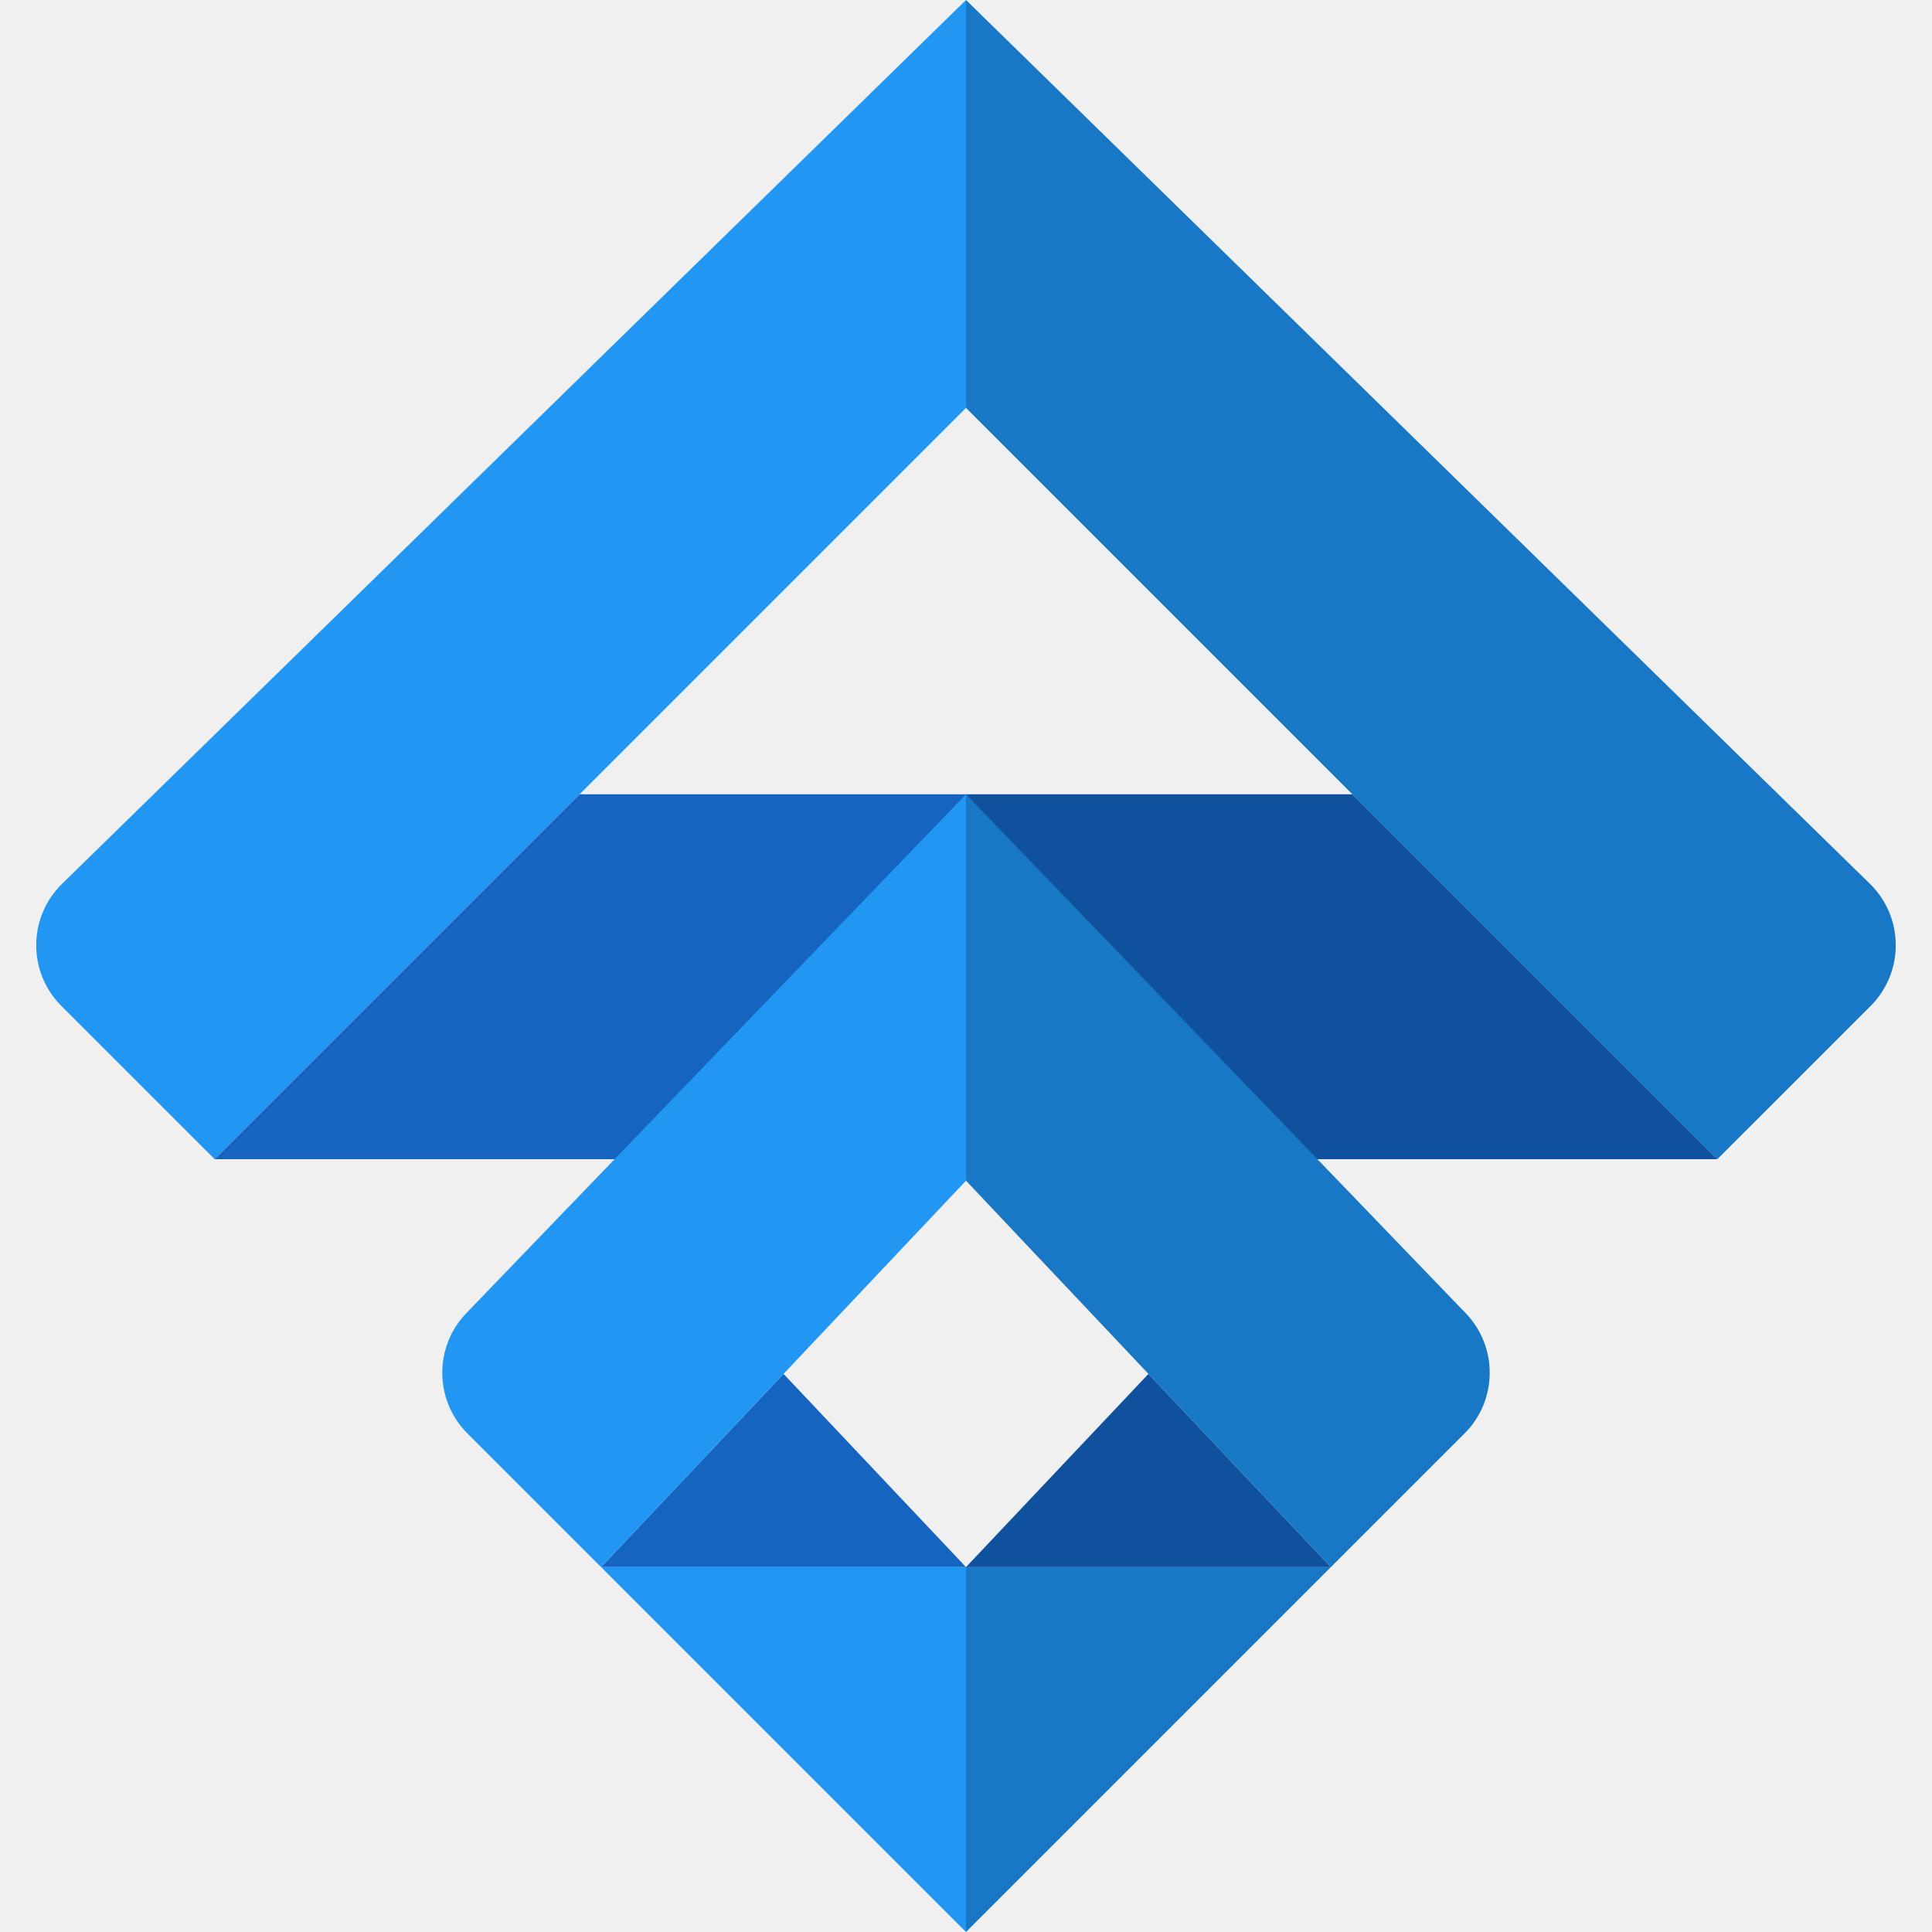
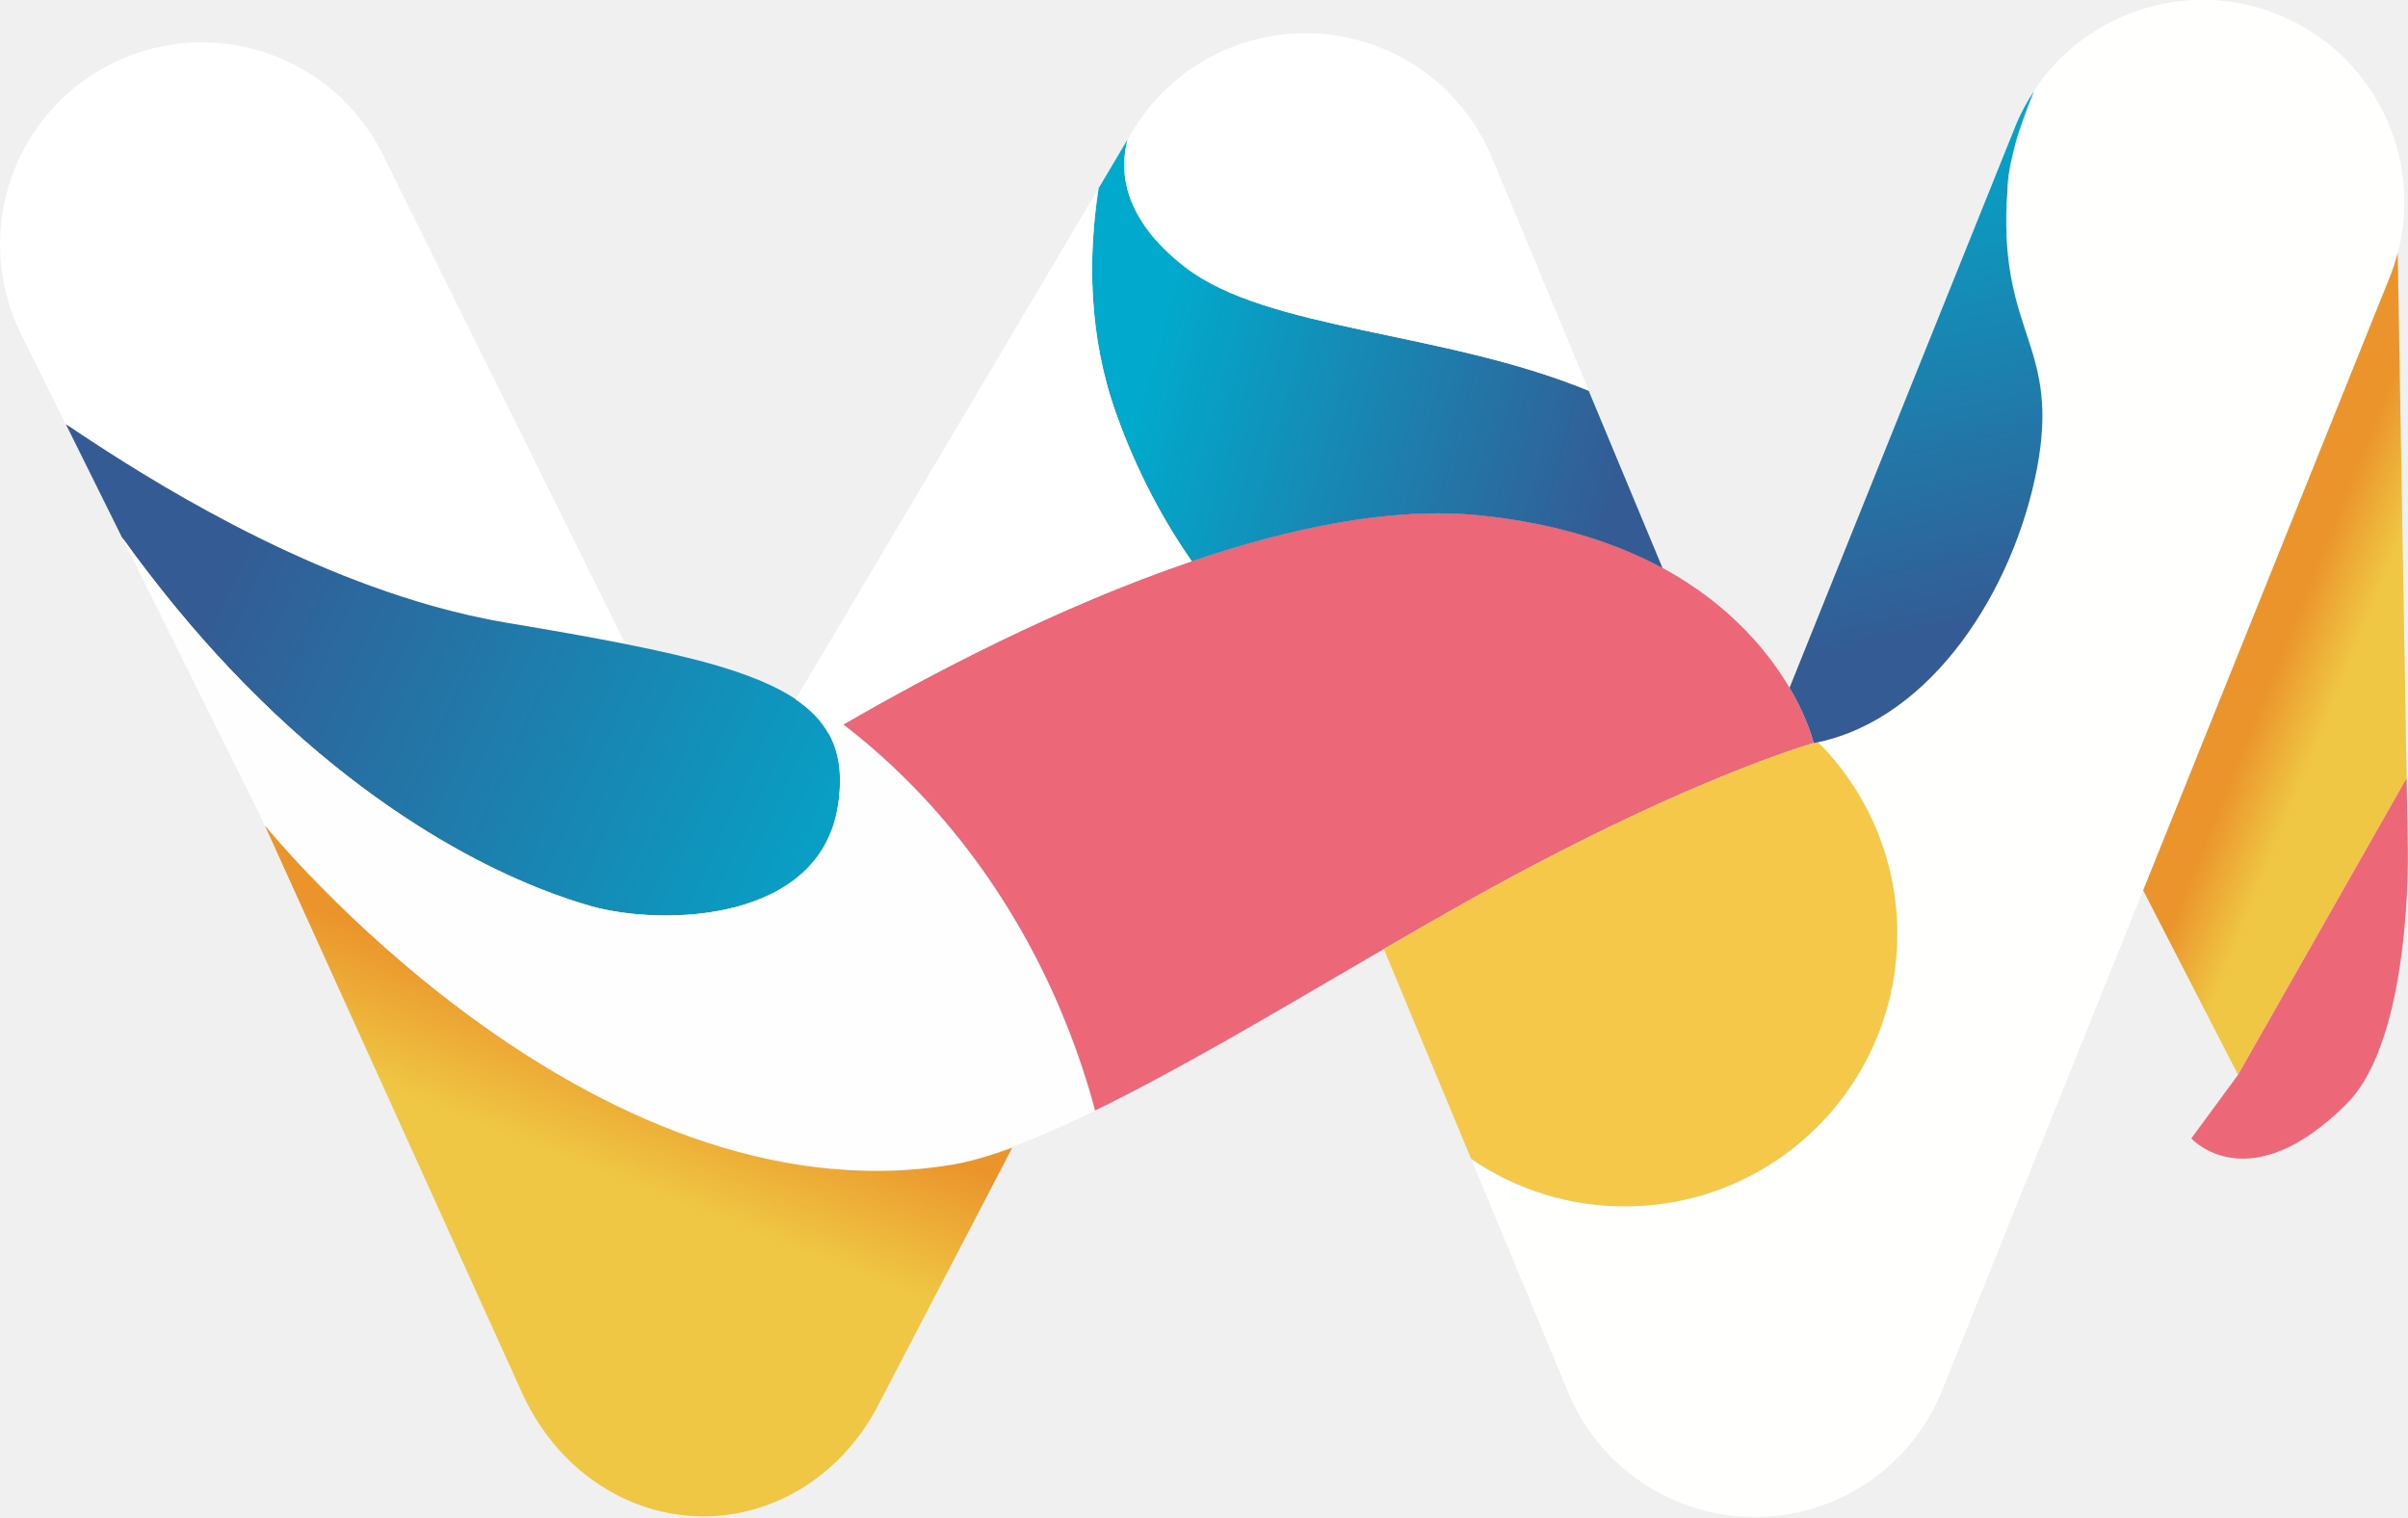
- <svg xmlns="http://www.w3.org/2000/svg" fill="none" height="32" viewBox="0 0 32 32" width="32">
-   <path d="M16 6.756V0L1.028 14.639C0.462 15.192 0.457 16.102 1.017 16.662L3.556 19.2" fill="#2196F3" />
-   <path d="M16 6.756V0L30.972 14.639C31.538 15.192 31.543 16.102 30.983 16.662L28.444 19.2" fill="#1878C6" />
-   <path d="M3.556 19.2L9.6 13.156H16V19.2" fill="#1565C0" />
-   <path d="M28.444 19.2L22.4 13.156H16V19.2" fill="#10519D" />
-   <path d="M16 25.956H9.956L12.978 22.756L16 25.956Z" fill="#1565C0" />
-   <path d="M16 32L22.044 25.956L16 25.956V32Z" fill="#1878C6" />
-   <path d="M16 32L9.956 25.956H16V32Z" fill="#2196F3" />
-   <path d="M16 25.956H22.044L19.022 22.756L16 25.956Z" fill="#10519D" />
-   <path d="M7.724 21.75C7.186 22.308 7.194 23.194 7.742 23.742L9.956 25.956L16 19.556V13.156" fill="#2196F3" />
-   <path d="M24.276 21.75C24.814 22.308 24.806 23.194 24.258 23.742L22.044 25.956L16 19.556V13.156" fill="#1878C6" />
+ <svg xmlns="http://www.w3.org/2000/svg" xmlns:xlink="http://www.w3.org/1999/xlink" data-name="Capa 1" id="Capa_1" viewBox="0 0 245.68 154.78">
+   <defs>
+     <style>
+       .cls-1 {
+         fill: url(#Degradado_sin_nombre_10-3);
+       }
+ 
+       .cls-1, .cls-2, .cls-3, .cls-4, .cls-5, .cls-6, .cls-7, .cls-8, .cls-9, .cls-10 {
+         stroke-width: 0px;
+       }
+ 
+       .cls-2 {
+         fill: #ec6879;
+       }
+ 
+       .cls-3 {
+         fill: url(#Degradado_sin_nombre_10-2);
+       }
+ 
+       .cls-4 {
+         fill: #fffeff;
+       }
+ 
+       .cls-5 {
+         fill: #fff;
+       }
+ 
+       .cls-6 {
+         fill: url(#Degradado_sin_nombre_18);
+       }
+ 
+       .cls-7 {
+         fill: #f5c84a;
+       }
+ 
+       .cls-8 {
+         fill: url(#Degradado_sin_nombre_10);
+       }
+ 
+       .cls-9 {
+         fill: #fffffe;
+       }
+ 
+       .cls-10 {
+         fill: url(#Degradado_sin_nombre_18-2);
+       }
+     </style>
+     <linearGradient data-name="Degradado sin nombre 18" gradientTransform="translate(3.21 1.64) rotate(-.98)" gradientUnits="userSpaceOnUse" id="Degradado_sin_nombre_18" x1="259.14" x2="228.52" y1="81.5" y2="68.54">
+       <stop offset=".79" stop-color="#efc744" />
+       <stop offset="1" stop-color="#eb942b" />
+     </linearGradient>
+     <linearGradient data-name="Degradado sin nombre 10" gradientTransform="translate(3.21 1.64) rotate(-.98)" gradientUnits="userSpaceOnUse" id="Degradado_sin_nombre_10" x1="8.31" x2="87.89" y1="54.09" y2="91.95">
+       <stop offset=".12" stop-color="#345b94" />
+       <stop offset="1" stop-color="#01aacc" />
+     </linearGradient>
+     <linearGradient data-name="Degradado sin nombre 18" gradientTransform="translate(3.1 -4.86) rotate(-.98) scale(1 .97)" id="Degradado_sin_nombre_18-2" x1="30.58" x2="58.23" xlink:href="#Degradado_sin_nombre_18" y1="178.73" y2="114.22" />
+     <linearGradient data-name="Degradado sin nombre 10" id="Degradado_sin_nombre_10-2" x1="167.86" x2="113.48" xlink:href="#Degradado_sin_nombre_10" y1="51.69" y2="35.75" />
+     <linearGradient data-name="Degradado sin nombre 10" id="Degradado_sin_nombre_10-3" x1="197.38" x2="185.61" xlink:href="#Degradado_sin_nombre_10" y1="72.7" y2="13.41" />
+   </defs>
+   <path class="cls-9" d="m244.63,25.8c-.21.83-.48,1.66-.81,2.48l-25.16,62.56-20.52,51.03c-3.1,7.69-10.49,12.76-18.76,12.9h-.23c-8.36.05-15.92-4.96-19.14-12.68l-9.92-23.87c4.59,3.15,10.17,4.95,16.16,4.85,15.34-.26,27.57-12.9,27.31-28.25-.13-7.47-3.19-14.2-8.08-19.1-.19.04-.43.09-.43.09,0,0-.14-.5-.21-.72-.3-.94-.98-2.74-2.26-4.93l23.03-57.26c1.64-4.07,4.42-7.32,7.83-9.54,5.44-3.56,12.48-4.49,18.96-1.88,9.73,3.92,14.84,14.43,12.23,24.31Z" />
+   <path class="cls-6" d="m244.63,25.8l.91,53.59c-5.4,9.48-17.2,30.27-17.2,30.27l-9.68-18.82,25.16-62.56c.33-.82.6-1.64.81-2.48Z" />
+   <path class="cls-2" d="m239.44,112.6c-10.04,10.04-15.87,3.55-15.87,3.55l4.77-6.49s11.8-20.78,17.2-30.27l.12,7.02s.5,19.47-6.23,26.19Z" />
+   <path class="cls-5" d="m63.81,65.73c-3.56-.71-7.57-1.41-12.05-2.16-2.57-.44-5.13-1.02-7.65-1.73-16.62-4.69-31.47-14.59-37.4-18.54l-4.57-9.22C-2.9,23.88,1.26,11.52,11.46,6.47c10.19-5.06,22.54-.89,27.59,9.3l23.31,47.01,1.45,2.93Z" />
+   <path class="cls-8" d="m85.49,82.17c-1.83,11.94-17.8,12.33-25.1,10.31-5.25-1.45-20.47-6.82-36.96-24.27-3.63-3.84-7.32-8.27-10.98-13.37l-5.73-11.56c5.92,3.95,20.78,13.85,37.4,18.54,2.52.71,5.08,1.3,7.65,1.73,4.48.75,8.49,1.45,12.05,2.16,3.41.68,6.41,1.36,9,2.1,3.53,1.02,6.31,2.15,8.37,3.53,1.49,1.01,2.59,2.14,3.34,3.46,1.12,1.97,1.43,4.36.97,7.35Z" />
+   <path class="cls-4" d="m111.74,113.31c-3.59,1.75-6.99,3.22-10.08,4.28-2.25.76-4.34,1.32-6.23,1.6-37.1,5.57-68.3-34.87-68.3-34.87,0,0-.01,0-.05,0l-7.03-14.18-7.59-15.31c3.66,5.1,7.35,9.53,10.98,13.37,16.49,17.45,31.71,22.81,36.96,24.27,7.3,2.02,23.28,1.63,25.1-10.31.46-2.98.15-5.37-.97-7.35.5-.29,1.01-.59,1.54-.9,10.01,7.67,18.04,18.47,23,31.19,1.03,2.66,1.93,5.39,2.69,8.2Z" />
+   <path class="cls-10" d="m103.27,117.1l-13.83,26.57c-3.84,7.12-10.93,11.35-18.47,11.02-7.55-.32-14.34-5.14-17.7-12.57l-26.2-57.79s.05,0,.05,0c0,0,32.82,40.56,69.91,34.52,1.9-.31,3.98-.91,6.23-1.75Z" />
+   <path class="cls-2" d="m185.05,75.82s-.02,0-.04,0c-.28.08-2.15.63-5.46,1.87-.46.17-.95.36-1.47.57-6,2.33-15.72,6.59-28.5,13.75-2.74,1.54-5.55,3.16-8.4,4.82-.99.58-1.99,1.16-2.99,1.74-9.03,5.28-18.26,10.73-26.46,14.73-.75-2.81-1.65-5.54-2.69-8.2-4.96-12.72-12.99-23.51-23-31.19,8.63-5.01,21.88-12.01,35.55-16.66,10.11-3.45,20.46-5.59,29.35-4.69,7.87.8,13.97,2.84,18.69,5.39,4.09,2.22,7.13,4.83,9.38,7.35,1.26,1.41,2.27,2.8,3.08,4.07.17.27.33.53.48.79,1.29,2.19,1.96,3.99,2.26,4.93.15.46.21.72.21.72Z" />
+   <path class="cls-3" d="m169.64,57.97c-4.72-2.55-10.82-4.59-18.69-5.39-8.88-.9-19.24,1.24-29.35,4.69-2.83-4.05-5.57-9.04-7.73-15.1-2.82-7.91-2.86-15.95-1.79-22.93h0s0-.02,0-.02l2.97-5c-.84,3.07-.64,7.99,5.82,13.01,8.35,6.49,26.33,6.52,41.22,12.64l7.54,18.1Z" />
+   <path class="cls-5" d="m121.6,57.26c-13.67,4.64-26.92,11.65-35.55,16.66-.53.31-1.04.61-1.54.9-.75-1.32-1.85-2.46-3.34-3.46l.36-.61,30.54-51.52c-1.07,6.98-1.03,15.02,1.79,22.93,2.16,6.05,4.91,11.05,7.73,15.1Z" />
+   <path class="cls-5" d="m162.1,39.86c-14.9-6.12-32.87-6.14-41.22-12.64-6.46-5.02-6.66-9.94-5.82-13.01l.43-.73c3.98-6.7,11.39-10.59,19.17-10.04,7.78.55,14.57,5.44,17.56,12.64l9.89,23.78Z" />
+   <path class="cls-7" d="m193.56,94.83c.26,15.34-11.96,27.98-27.31,28.25-5.99.1-11.57-1.7-16.16-4.85h0s-8.9-21.4-8.9-21.4c2.85-1.66,5.66-3.28,8.4-4.82,12.78-7.16,22.49-11.42,28.5-13.75l1.47-.57c3.3-1.24,5.18-1.79,5.46-1.87.01,0,.02,0,.04,0,.14-.02.29-.06.43-.09,4.89,4.9,7.95,11.64,8.08,19.1Z" />
+   <path class="cls-1" d="m204.74,20.57c.02-.38.04-.74.07-1.1,0,0,0,0,0-.01.01-1.24.26-2.67.65-4.15.21-.9.47-1.74.75-2.51.41-1.23.87-2.43,1.31-3.51-.74,1.12-1.39,2.32-1.91,3.62l-23.03,57.26c1.29,2.19,1.96,3.99,2.26,4.93.07.22.21.72.21.72,0,0,.24-.05.43-.09,11.65-2.47,19.96-15.52,22.34-27.9,2.4-12.54-3.72-13.6-3.09-27.26Z" />
</svg>
